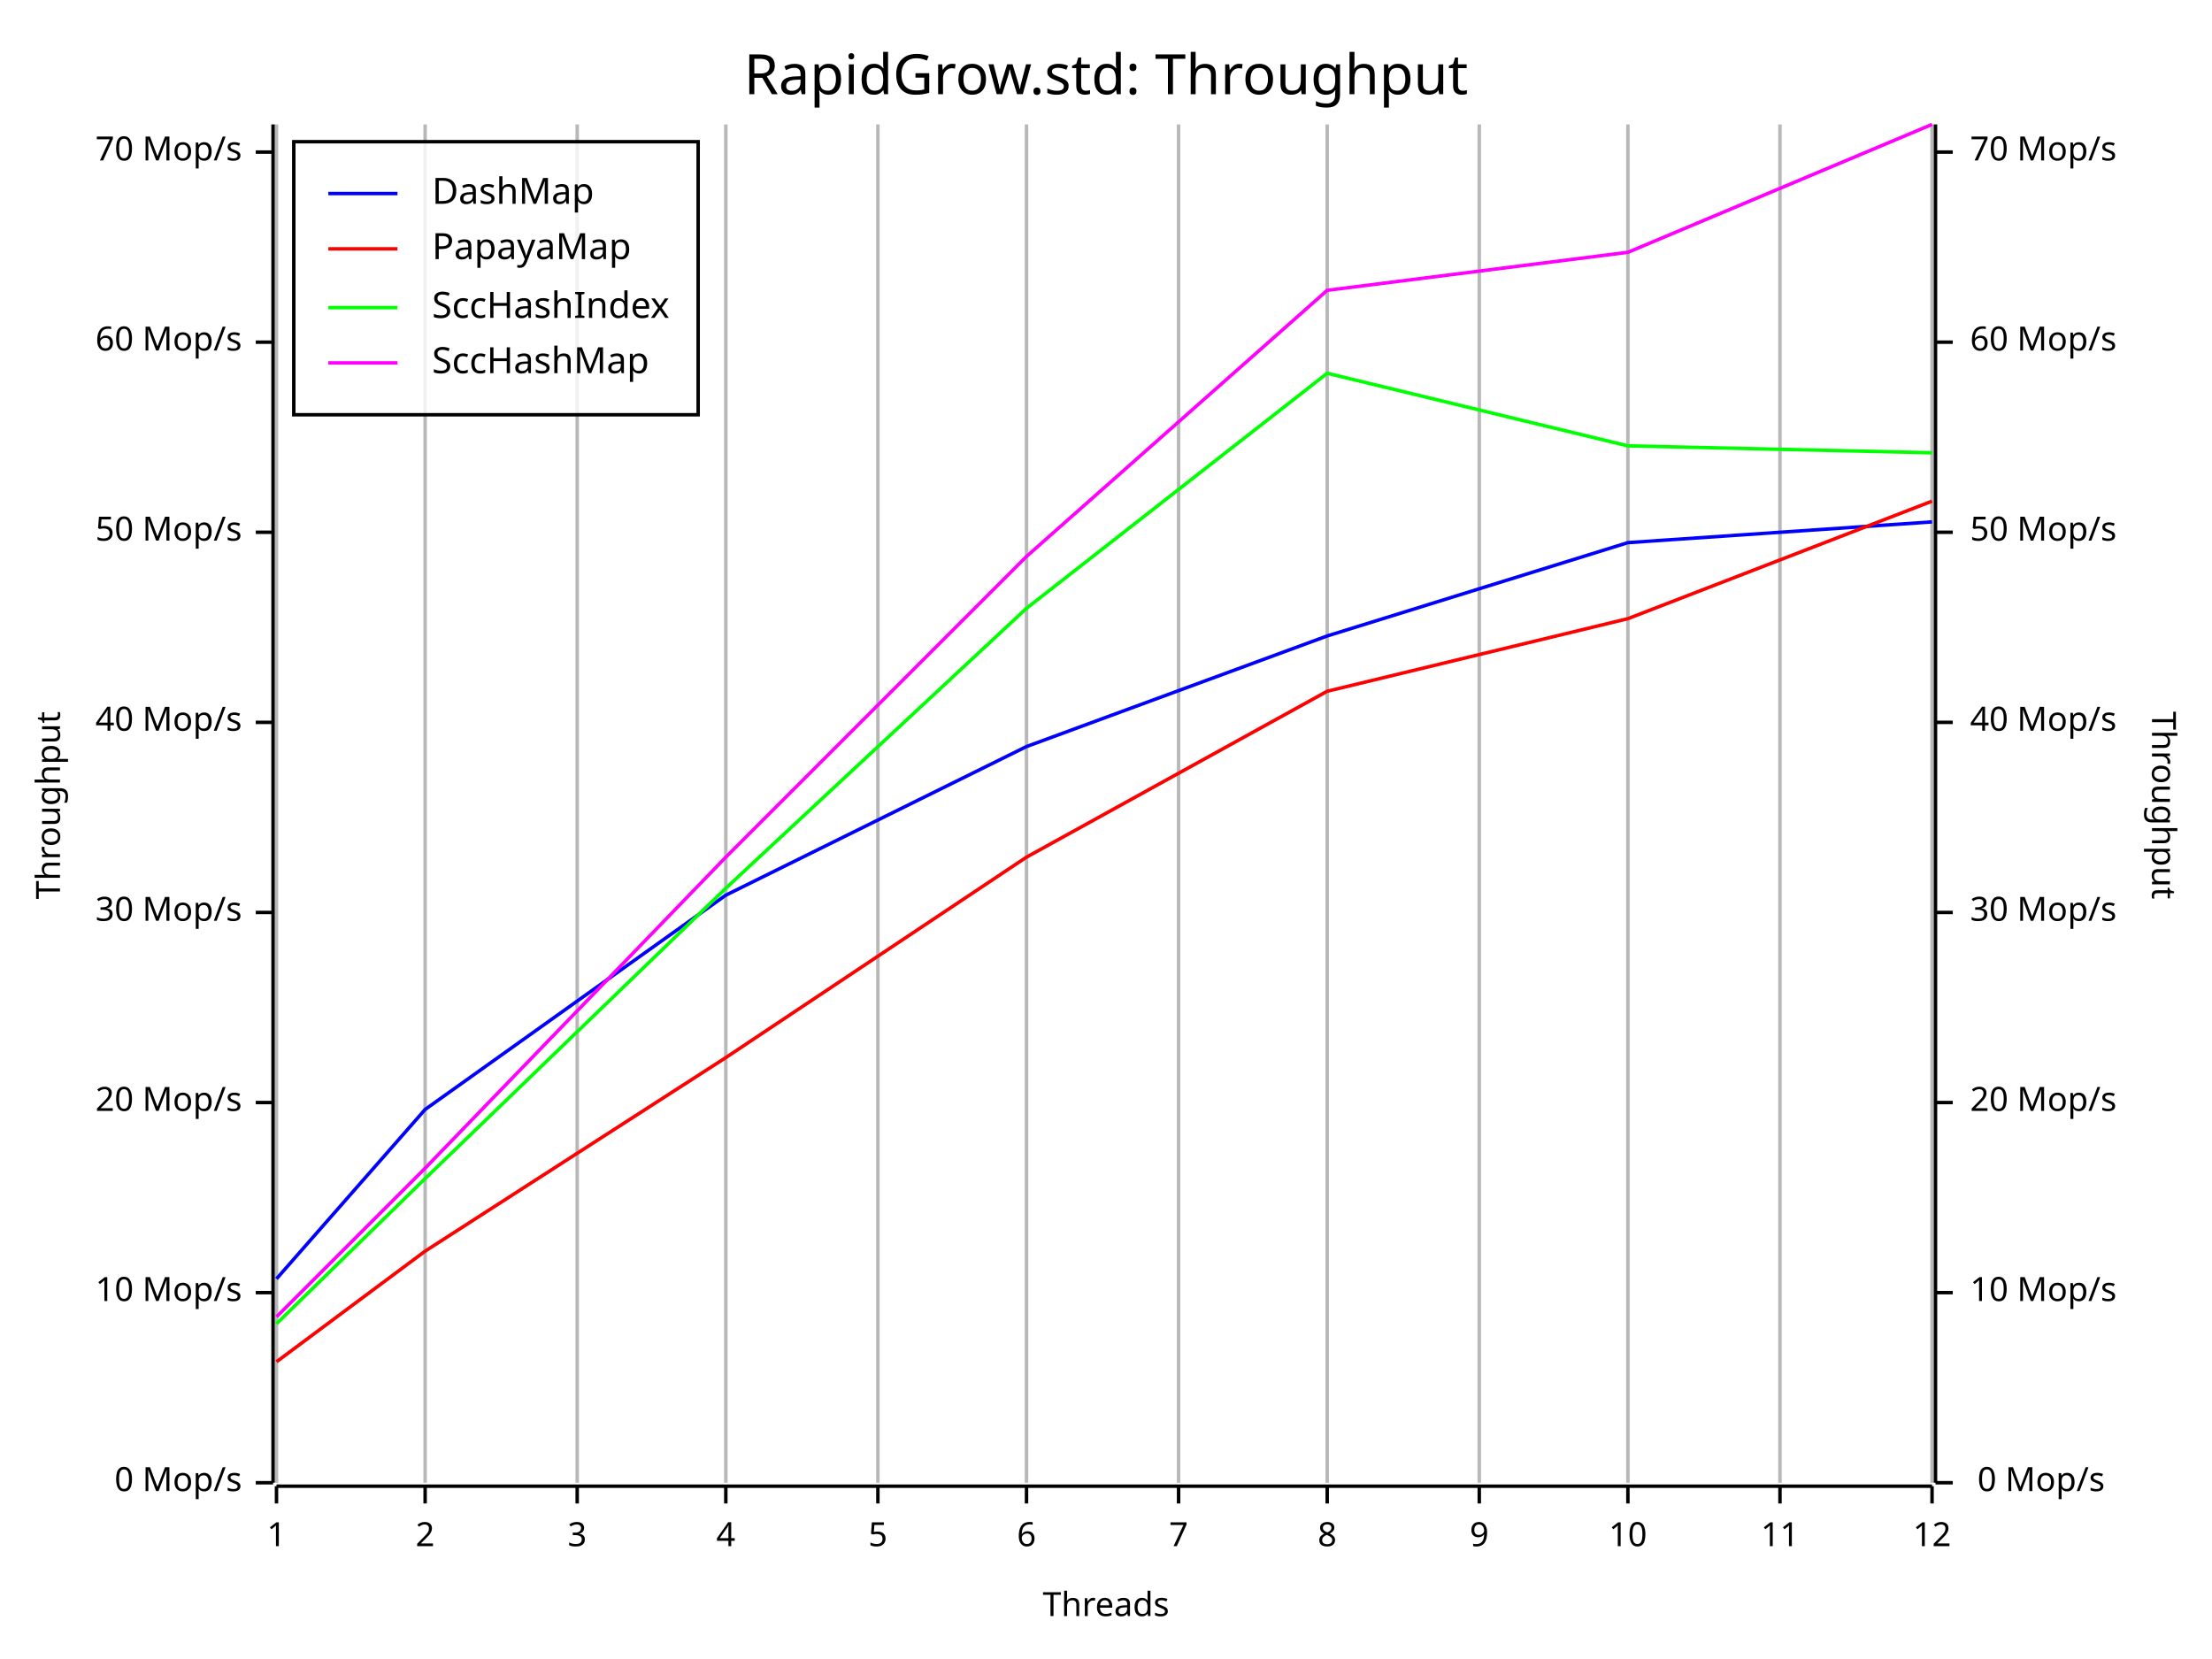
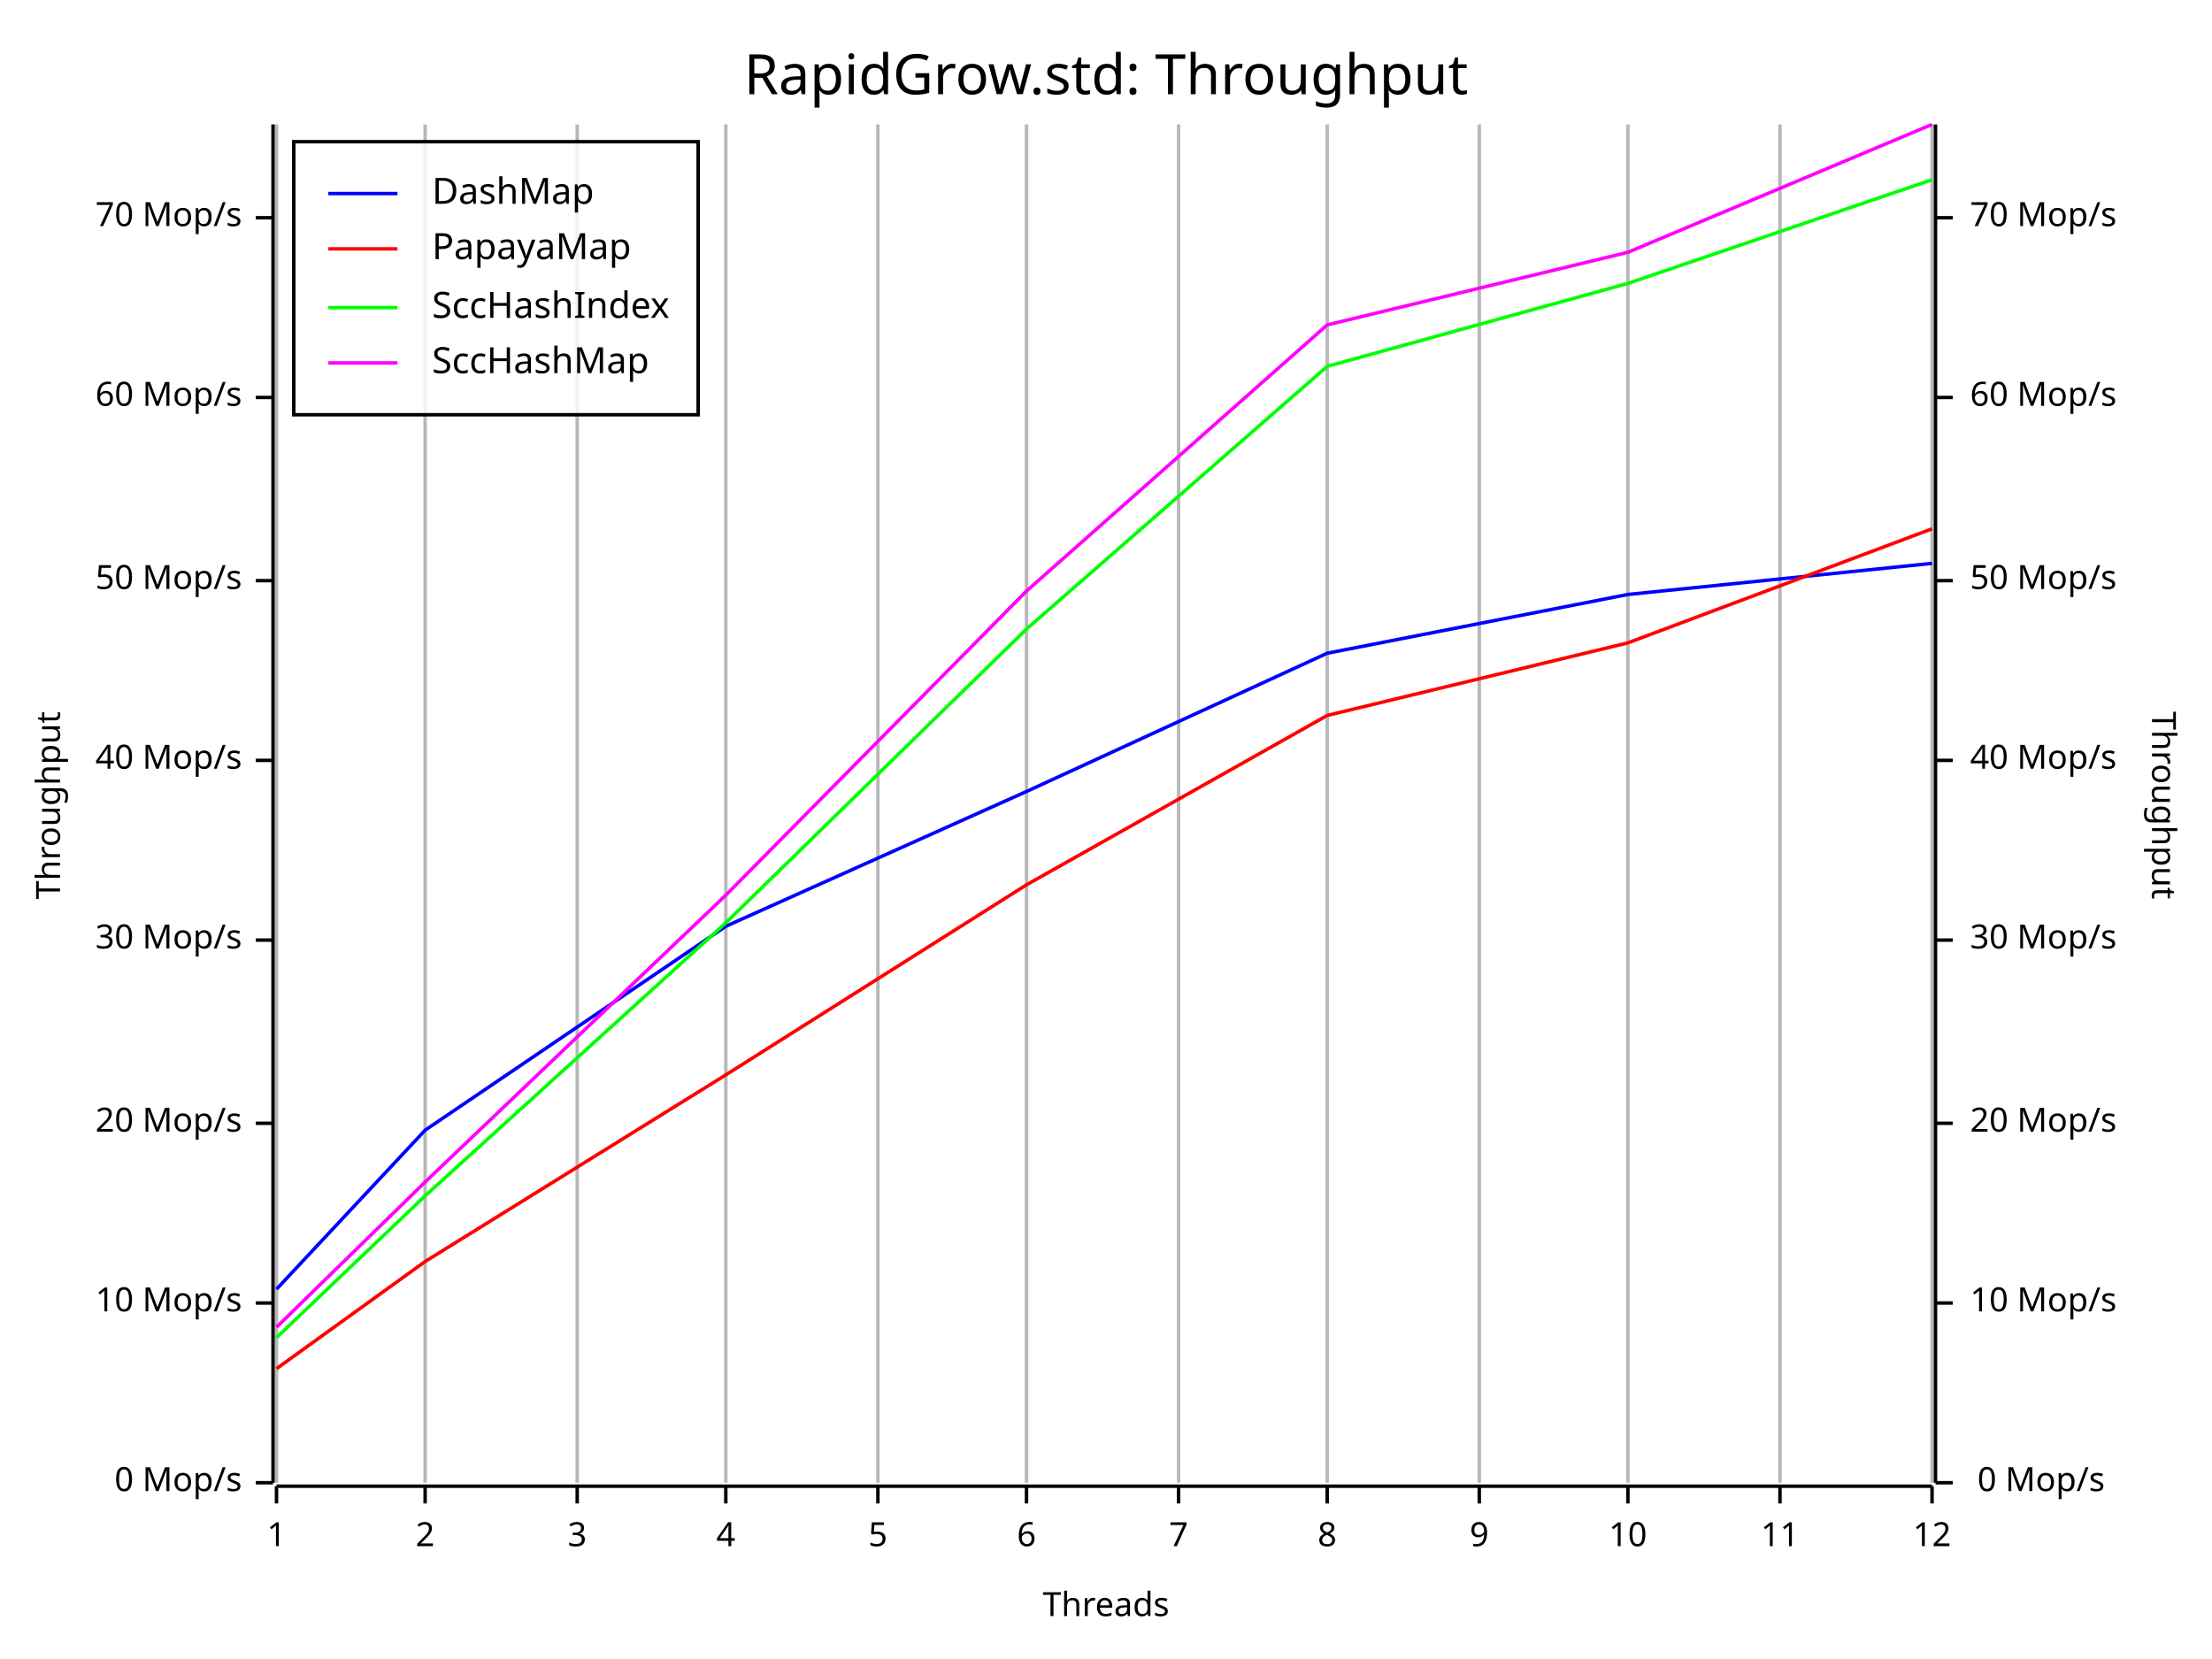
<svg xmlns="http://www.w3.org/2000/svg" width="640" height="480" viewBox="0 0 640 480">
  <rect x="0" y="0" width="640" height="480" opacity="1" fill="#FFFFFF" stroke="none" />
  <text x="320" y="15" dy="0.76em" text-anchor="middle" font-family="Fira Code" font-size="16.129" opacity="1" fill="#000000">
RapidGrow.std: Throughput
</text>
  <line opacity="0.1" stroke="#000000" stroke-width="1" x1="80" y1="429" x2="80" y2="36" />
  <line opacity="0.1" stroke="#000000" stroke-width="1" x1="123" y1="429" x2="123" y2="36" />
  <line opacity="0.1" stroke="#000000" stroke-width="1" x1="167" y1="429" x2="167" y2="36" />
  <line opacity="0.1" stroke="#000000" stroke-width="1" x1="210" y1="429" x2="210" y2="36" />
  <line opacity="0.1" stroke="#000000" stroke-width="1" x1="254" y1="429" x2="254" y2="36" />
  <line opacity="0.1" stroke="#000000" stroke-width="1" x1="297" y1="429" x2="297" y2="36" />
  <line opacity="0.1" stroke="#000000" stroke-width="1" x1="341" y1="429" x2="341" y2="36" />
  <line opacity="0.1" stroke="#000000" stroke-width="1" x1="384" y1="429" x2="384" y2="36" />
  <line opacity="0.1" stroke="#000000" stroke-width="1" x1="428" y1="429" x2="428" y2="36" />
  <line opacity="0.1" stroke="#000000" stroke-width="1" x1="471" y1="429" x2="471" y2="36" />
  <line opacity="0.1" stroke="#000000" stroke-width="1" x1="515" y1="429" x2="515" y2="36" />
  <line opacity="0.1" stroke="#000000" stroke-width="1" x1="559" y1="429" x2="559" y2="36" />
  <text x="10" y="233" dy="0.76em" text-anchor="middle" font-family="sans-serif" font-size="9.677" opacity="1" fill="#000000" transform="rotate(270, 10, 233)">
Throughput
</text>
  <text x="320" y="470" dy="-0.5ex" text-anchor="middle" font-family="sans-serif" font-size="9.677" opacity="1" fill="#000000">
Threads
</text>
  <text x="630" y="233" dy="0.76em" text-anchor="middle" font-family="sans-serif" font-size="9.677" opacity="1" fill="#000000" transform="rotate(90, 630, 233)">
Throughput
</text>
  <line opacity="0.2" stroke="#000000" stroke-width="1" x1="80" y1="429" x2="80" y2="36" />
  <line opacity="0.2" stroke="#000000" stroke-width="1" x1="123" y1="429" x2="123" y2="36" />
  <line opacity="0.2" stroke="#000000" stroke-width="1" x1="167" y1="429" x2="167" y2="36" />
  <line opacity="0.2" stroke="#000000" stroke-width="1" x1="210" y1="429" x2="210" y2="36" />
  <line opacity="0.2" stroke="#000000" stroke-width="1" x1="254" y1="429" x2="254" y2="36" />
  <line opacity="0.2" stroke="#000000" stroke-width="1" x1="297" y1="429" x2="297" y2="36" />
  <line opacity="0.2" stroke="#000000" stroke-width="1" x1="341" y1="429" x2="341" y2="36" />
  <line opacity="0.2" stroke="#000000" stroke-width="1" x1="384" y1="429" x2="384" y2="36" />
  <line opacity="0.2" stroke="#000000" stroke-width="1" x1="428" y1="429" x2="428" y2="36" />
  <line opacity="0.2" stroke="#000000" stroke-width="1" x1="471" y1="429" x2="471" y2="36" />
  <line opacity="0.2" stroke="#000000" stroke-width="1" x1="515" y1="429" x2="515" y2="36" />
  <line opacity="0.2" stroke="#000000" stroke-width="1" x1="559" y1="429" x2="559" y2="36" />
  <polyline fill="none" opacity="1" stroke="#000000" stroke-width="1" points="79,36 79,429 " />
  <text x="70" y="429" dy="0.5ex" text-anchor="end" font-family="sans-serif" font-size="9.677" opacity="1" fill="#000000">
0 Mop/s
</text>
  <polyline fill="none" opacity="1" stroke="#000000" stroke-width="1" points="74,429 79,429 " />
-   <text x="70" y="374" dy="0.5ex" text-anchor="end" font-family="sans-serif" font-size="9.677" opacity="1" fill="#000000">
+   <text x="70" y="377" dy="0.5ex" text-anchor="end" font-family="sans-serif" font-size="9.677" opacity="1" fill="#000000">
10 Mop/s
</text>
-   <polyline fill="none" opacity="1" stroke="#000000" stroke-width="1" points="74,374 79,374 " />
-   <text x="70" y="319" dy="0.5ex" text-anchor="end" font-family="sans-serif" font-size="9.677" opacity="1" fill="#000000">
+   <polyline fill="none" opacity="1" stroke="#000000" stroke-width="1" points="74,377 79,377 " />
+   <text x="70" y="325" dy="0.5ex" text-anchor="end" font-family="sans-serif" font-size="9.677" opacity="1" fill="#000000">
20 Mop/s
</text>
-   <polyline fill="none" opacity="1" stroke="#000000" stroke-width="1" points="74,319 79,319 " />
-   <text x="70" y="264" dy="0.5ex" text-anchor="end" font-family="sans-serif" font-size="9.677" opacity="1" fill="#000000">
+   <polyline fill="none" opacity="1" stroke="#000000" stroke-width="1" points="74,325 79,325 " />
+   <text x="70" y="272" dy="0.5ex" text-anchor="end" font-family="sans-serif" font-size="9.677" opacity="1" fill="#000000">
30 Mop/s
</text>
-   <polyline fill="none" opacity="1" stroke="#000000" stroke-width="1" points="74,264 79,264 " />
-   <text x="70" y="209" dy="0.5ex" text-anchor="end" font-family="sans-serif" font-size="9.677" opacity="1" fill="#000000">
+   <polyline fill="none" opacity="1" stroke="#000000" stroke-width="1" points="74,272 79,272 " />
+   <text x="70" y="220" dy="0.5ex" text-anchor="end" font-family="sans-serif" font-size="9.677" opacity="1" fill="#000000">
40 Mop/s
</text>
-   <polyline fill="none" opacity="1" stroke="#000000" stroke-width="1" points="74,209 79,209 " />
-   <text x="70" y="154" dy="0.5ex" text-anchor="end" font-family="sans-serif" font-size="9.677" opacity="1" fill="#000000">
+   <polyline fill="none" opacity="1" stroke="#000000" stroke-width="1" points="74,220 79,220 " />
+   <text x="70" y="168" dy="0.5ex" text-anchor="end" font-family="sans-serif" font-size="9.677" opacity="1" fill="#000000">
50 Mop/s
</text>
-   <polyline fill="none" opacity="1" stroke="#000000" stroke-width="1" points="74,154 79,154 " />
-   <text x="70" y="99" dy="0.5ex" text-anchor="end" font-family="sans-serif" font-size="9.677" opacity="1" fill="#000000">
+   <polyline fill="none" opacity="1" stroke="#000000" stroke-width="1" points="74,168 79,168 " />
+   <text x="70" y="115" dy="0.5ex" text-anchor="end" font-family="sans-serif" font-size="9.677" opacity="1" fill="#000000">
60 Mop/s
</text>
-   <polyline fill="none" opacity="1" stroke="#000000" stroke-width="1" points="74,99 79,99 " />
-   <text x="70" y="44" dy="0.5ex" text-anchor="end" font-family="sans-serif" font-size="9.677" opacity="1" fill="#000000">
+   <polyline fill="none" opacity="1" stroke="#000000" stroke-width="1" points="74,115 79,115 " />
+   <text x="70" y="63" dy="0.5ex" text-anchor="end" font-family="sans-serif" font-size="9.677" opacity="1" fill="#000000">
70 Mop/s
</text>
-   <polyline fill="none" opacity="1" stroke="#000000" stroke-width="1" points="74,44 79,44 " />
+   <polyline fill="none" opacity="1" stroke="#000000" stroke-width="1" points="74,63 79,63 " />
  <polyline fill="none" opacity="1" stroke="#000000" stroke-width="1" points="80,430 559,430 " />
  <text x="80" y="440" dy="0.76em" text-anchor="middle" font-family="sans-serif" font-size="9.677" opacity="1" fill="#000000">
1
</text>
  <polyline fill="none" opacity="1" stroke="#000000" stroke-width="1" points="80,430 80,435 " />
  <text x="123" y="440" dy="0.76em" text-anchor="middle" font-family="sans-serif" font-size="9.677" opacity="1" fill="#000000">
2
</text>
  <polyline fill="none" opacity="1" stroke="#000000" stroke-width="1" points="123,430 123,435 " />
  <text x="167" y="440" dy="0.76em" text-anchor="middle" font-family="sans-serif" font-size="9.677" opacity="1" fill="#000000">
3
</text>
  <polyline fill="none" opacity="1" stroke="#000000" stroke-width="1" points="167,430 167,435 " />
  <text x="210" y="440" dy="0.76em" text-anchor="middle" font-family="sans-serif" font-size="9.677" opacity="1" fill="#000000">
4
</text>
  <polyline fill="none" opacity="1" stroke="#000000" stroke-width="1" points="210,430 210,435 " />
  <text x="254" y="440" dy="0.76em" text-anchor="middle" font-family="sans-serif" font-size="9.677" opacity="1" fill="#000000">
5
</text>
  <polyline fill="none" opacity="1" stroke="#000000" stroke-width="1" points="254,430 254,435 " />
  <text x="297" y="440" dy="0.76em" text-anchor="middle" font-family="sans-serif" font-size="9.677" opacity="1" fill="#000000">
6
</text>
  <polyline fill="none" opacity="1" stroke="#000000" stroke-width="1" points="297,430 297,435 " />
  <text x="341" y="440" dy="0.76em" text-anchor="middle" font-family="sans-serif" font-size="9.677" opacity="1" fill="#000000">
7
</text>
  <polyline fill="none" opacity="1" stroke="#000000" stroke-width="1" points="341,430 341,435 " />
  <text x="384" y="440" dy="0.76em" text-anchor="middle" font-family="sans-serif" font-size="9.677" opacity="1" fill="#000000">
8
</text>
  <polyline fill="none" opacity="1" stroke="#000000" stroke-width="1" points="384,430 384,435 " />
  <text x="428" y="440" dy="0.76em" text-anchor="middle" font-family="sans-serif" font-size="9.677" opacity="1" fill="#000000">
9
</text>
  <polyline fill="none" opacity="1" stroke="#000000" stroke-width="1" points="428,430 428,435 " />
  <text x="471" y="440" dy="0.76em" text-anchor="middle" font-family="sans-serif" font-size="9.677" opacity="1" fill="#000000">
10
</text>
  <polyline fill="none" opacity="1" stroke="#000000" stroke-width="1" points="471,430 471,435 " />
  <text x="515" y="440" dy="0.76em" text-anchor="middle" font-family="sans-serif" font-size="9.677" opacity="1" fill="#000000">
11
</text>
  <polyline fill="none" opacity="1" stroke="#000000" stroke-width="1" points="515,430 515,435 " />
  <text x="559" y="440" dy="0.76em" text-anchor="middle" font-family="sans-serif" font-size="9.677" opacity="1" fill="#000000">
12
</text>
  <polyline fill="none" opacity="1" stroke="#000000" stroke-width="1" points="559,430 559,435 " />
  <polyline fill="none" opacity="1" stroke="#000000" stroke-width="1" points="560,36 560,429 " />
  <text x="609" y="429" dy="0.5ex" text-anchor="end" font-family="sans-serif" font-size="9.677" opacity="1" fill="#000000">
0 Mop/s
</text>
  <polyline fill="none" opacity="1" stroke="#000000" stroke-width="1" points="560,429 565,429 " />
-   <text x="570" y="374" dy="0.5ex" text-anchor="start" font-family="sans-serif" font-size="9.677" opacity="1" fill="#000000">
+   <text x="570" y="377" dy="0.5ex" text-anchor="start" font-family="sans-serif" font-size="9.677" opacity="1" fill="#000000">
10 Mop/s
</text>
-   <polyline fill="none" opacity="1" stroke="#000000" stroke-width="1" points="560,374 565,374 " />
-   <text x="570" y="319" dy="0.5ex" text-anchor="start" font-family="sans-serif" font-size="9.677" opacity="1" fill="#000000">
+   <polyline fill="none" opacity="1" stroke="#000000" stroke-width="1" points="560,377 565,377 " />
+   <text x="570" y="325" dy="0.5ex" text-anchor="start" font-family="sans-serif" font-size="9.677" opacity="1" fill="#000000">
20 Mop/s
</text>
-   <polyline fill="none" opacity="1" stroke="#000000" stroke-width="1" points="560,319 565,319 " />
-   <text x="570" y="264" dy="0.5ex" text-anchor="start" font-family="sans-serif" font-size="9.677" opacity="1" fill="#000000">
+   <polyline fill="none" opacity="1" stroke="#000000" stroke-width="1" points="560,325 565,325 " />
+   <text x="570" y="272" dy="0.5ex" text-anchor="start" font-family="sans-serif" font-size="9.677" opacity="1" fill="#000000">
30 Mop/s
</text>
-   <polyline fill="none" opacity="1" stroke="#000000" stroke-width="1" points="560,264 565,264 " />
-   <text x="570" y="209" dy="0.5ex" text-anchor="start" font-family="sans-serif" font-size="9.677" opacity="1" fill="#000000">
+   <polyline fill="none" opacity="1" stroke="#000000" stroke-width="1" points="560,272 565,272 " />
+   <text x="570" y="220" dy="0.5ex" text-anchor="start" font-family="sans-serif" font-size="9.677" opacity="1" fill="#000000">
40 Mop/s
</text>
-   <polyline fill="none" opacity="1" stroke="#000000" stroke-width="1" points="560,209 565,209 " />
-   <text x="570" y="154" dy="0.5ex" text-anchor="start" font-family="sans-serif" font-size="9.677" opacity="1" fill="#000000">
+   <polyline fill="none" opacity="1" stroke="#000000" stroke-width="1" points="560,220 565,220 " />
+   <text x="570" y="168" dy="0.5ex" text-anchor="start" font-family="sans-serif" font-size="9.677" opacity="1" fill="#000000">
50 Mop/s
</text>
-   <polyline fill="none" opacity="1" stroke="#000000" stroke-width="1" points="560,154 565,154 " />
-   <text x="570" y="99" dy="0.5ex" text-anchor="start" font-family="sans-serif" font-size="9.677" opacity="1" fill="#000000">
+   <polyline fill="none" opacity="1" stroke="#000000" stroke-width="1" points="560,168 565,168 " />
+   <text x="570" y="115" dy="0.5ex" text-anchor="start" font-family="sans-serif" font-size="9.677" opacity="1" fill="#000000">
60 Mop/s
</text>
-   <polyline fill="none" opacity="1" stroke="#000000" stroke-width="1" points="560,99 565,99 " />
-   <text x="570" y="44" dy="0.5ex" text-anchor="start" font-family="sans-serif" font-size="9.677" opacity="1" fill="#000000">
+   <polyline fill="none" opacity="1" stroke="#000000" stroke-width="1" points="560,115 565,115 " />
+   <text x="570" y="63" dy="0.5ex" text-anchor="start" font-family="sans-serif" font-size="9.677" opacity="1" fill="#000000">
70 Mop/s
</text>
-   <polyline fill="none" opacity="1" stroke="#000000" stroke-width="1" points="560,44 565,44 " />
-   <polyline fill="none" opacity="1" stroke="#0000FF" stroke-width="1" points="80,370 123,321 210,259 297,216 384,184 471,157 559,151 " />
-   <polyline fill="none" opacity="1" stroke="#FF0000" stroke-width="1" points="80,394 123,362 210,306 297,248 384,200 471,179 559,145 " />
-   <polyline fill="none" opacity="1" stroke="#00FF00" stroke-width="1" points="80,383 123,341 210,257 297,176 384,108 471,129 559,131 " />
-   <polyline fill="none" opacity="1" stroke="#FF00FF" stroke-width="1" points="80,381 123,338 210,248 297,161 384,84 471,73 559,36 " />
+   <polyline fill="none" opacity="1" stroke="#000000" stroke-width="1" points="560,63 565,63 " />
+   <polyline fill="none" opacity="1" stroke="#0000FF" stroke-width="1" points="80,373 123,327 210,268 297,229 384,189 471,172 559,163 " />
+   <polyline fill="none" opacity="1" stroke="#FF0000" stroke-width="1" points="80,396 123,365 210,311 297,256 384,207 471,186 559,153 " />
+   <polyline fill="none" opacity="1" stroke="#00FF00" stroke-width="1" points="80,387 123,346 210,267 297,182 384,106 471,82 559,52 " />
+   <polyline fill="none" opacity="1" stroke="#FF00FF" stroke-width="1" points="80,384 123,342 210,259 297,171 384,94 471,73 559,36 " />
  <rect x="85" y="41" width="117" height="79" opacity="0.8" fill="#FFFFFF" stroke="none" />
  <rect x="85" y="41" width="117" height="79" opacity="1" fill="none" stroke="#000000" />
  <text x="125" y="51" dy="0.76em" text-anchor="start" font-family="Fira Code" font-size="10.484" opacity="1" fill="#000000">
DashMap
</text>
  <text x="125" y="67" dy="0.76em" text-anchor="start" font-family="Fira Code" font-size="10.484" opacity="1" fill="#000000">
PapayaMap
</text>
  <text x="125" y="84" dy="0.76em" text-anchor="start" font-family="Fira Code" font-size="10.484" opacity="1" fill="#000000">
SccHashIndex
</text>
  <text x="125" y="100" dy="0.76em" text-anchor="start" font-family="Fira Code" font-size="10.484" opacity="1" fill="#000000">
SccHashMap
</text>
  <polyline fill="none" opacity="1" stroke="#0000FF" stroke-width="1" points="95,56 115,56 " />
  <polyline fill="none" opacity="1" stroke="#FF0000" stroke-width="1" points="95,72 115,72 " />
  <polyline fill="none" opacity="1" stroke="#00FF00" stroke-width="1" points="95,89 115,89 " />
  <polyline fill="none" opacity="1" stroke="#FF00FF" stroke-width="1" points="95,105 115,105 " />
</svg>
